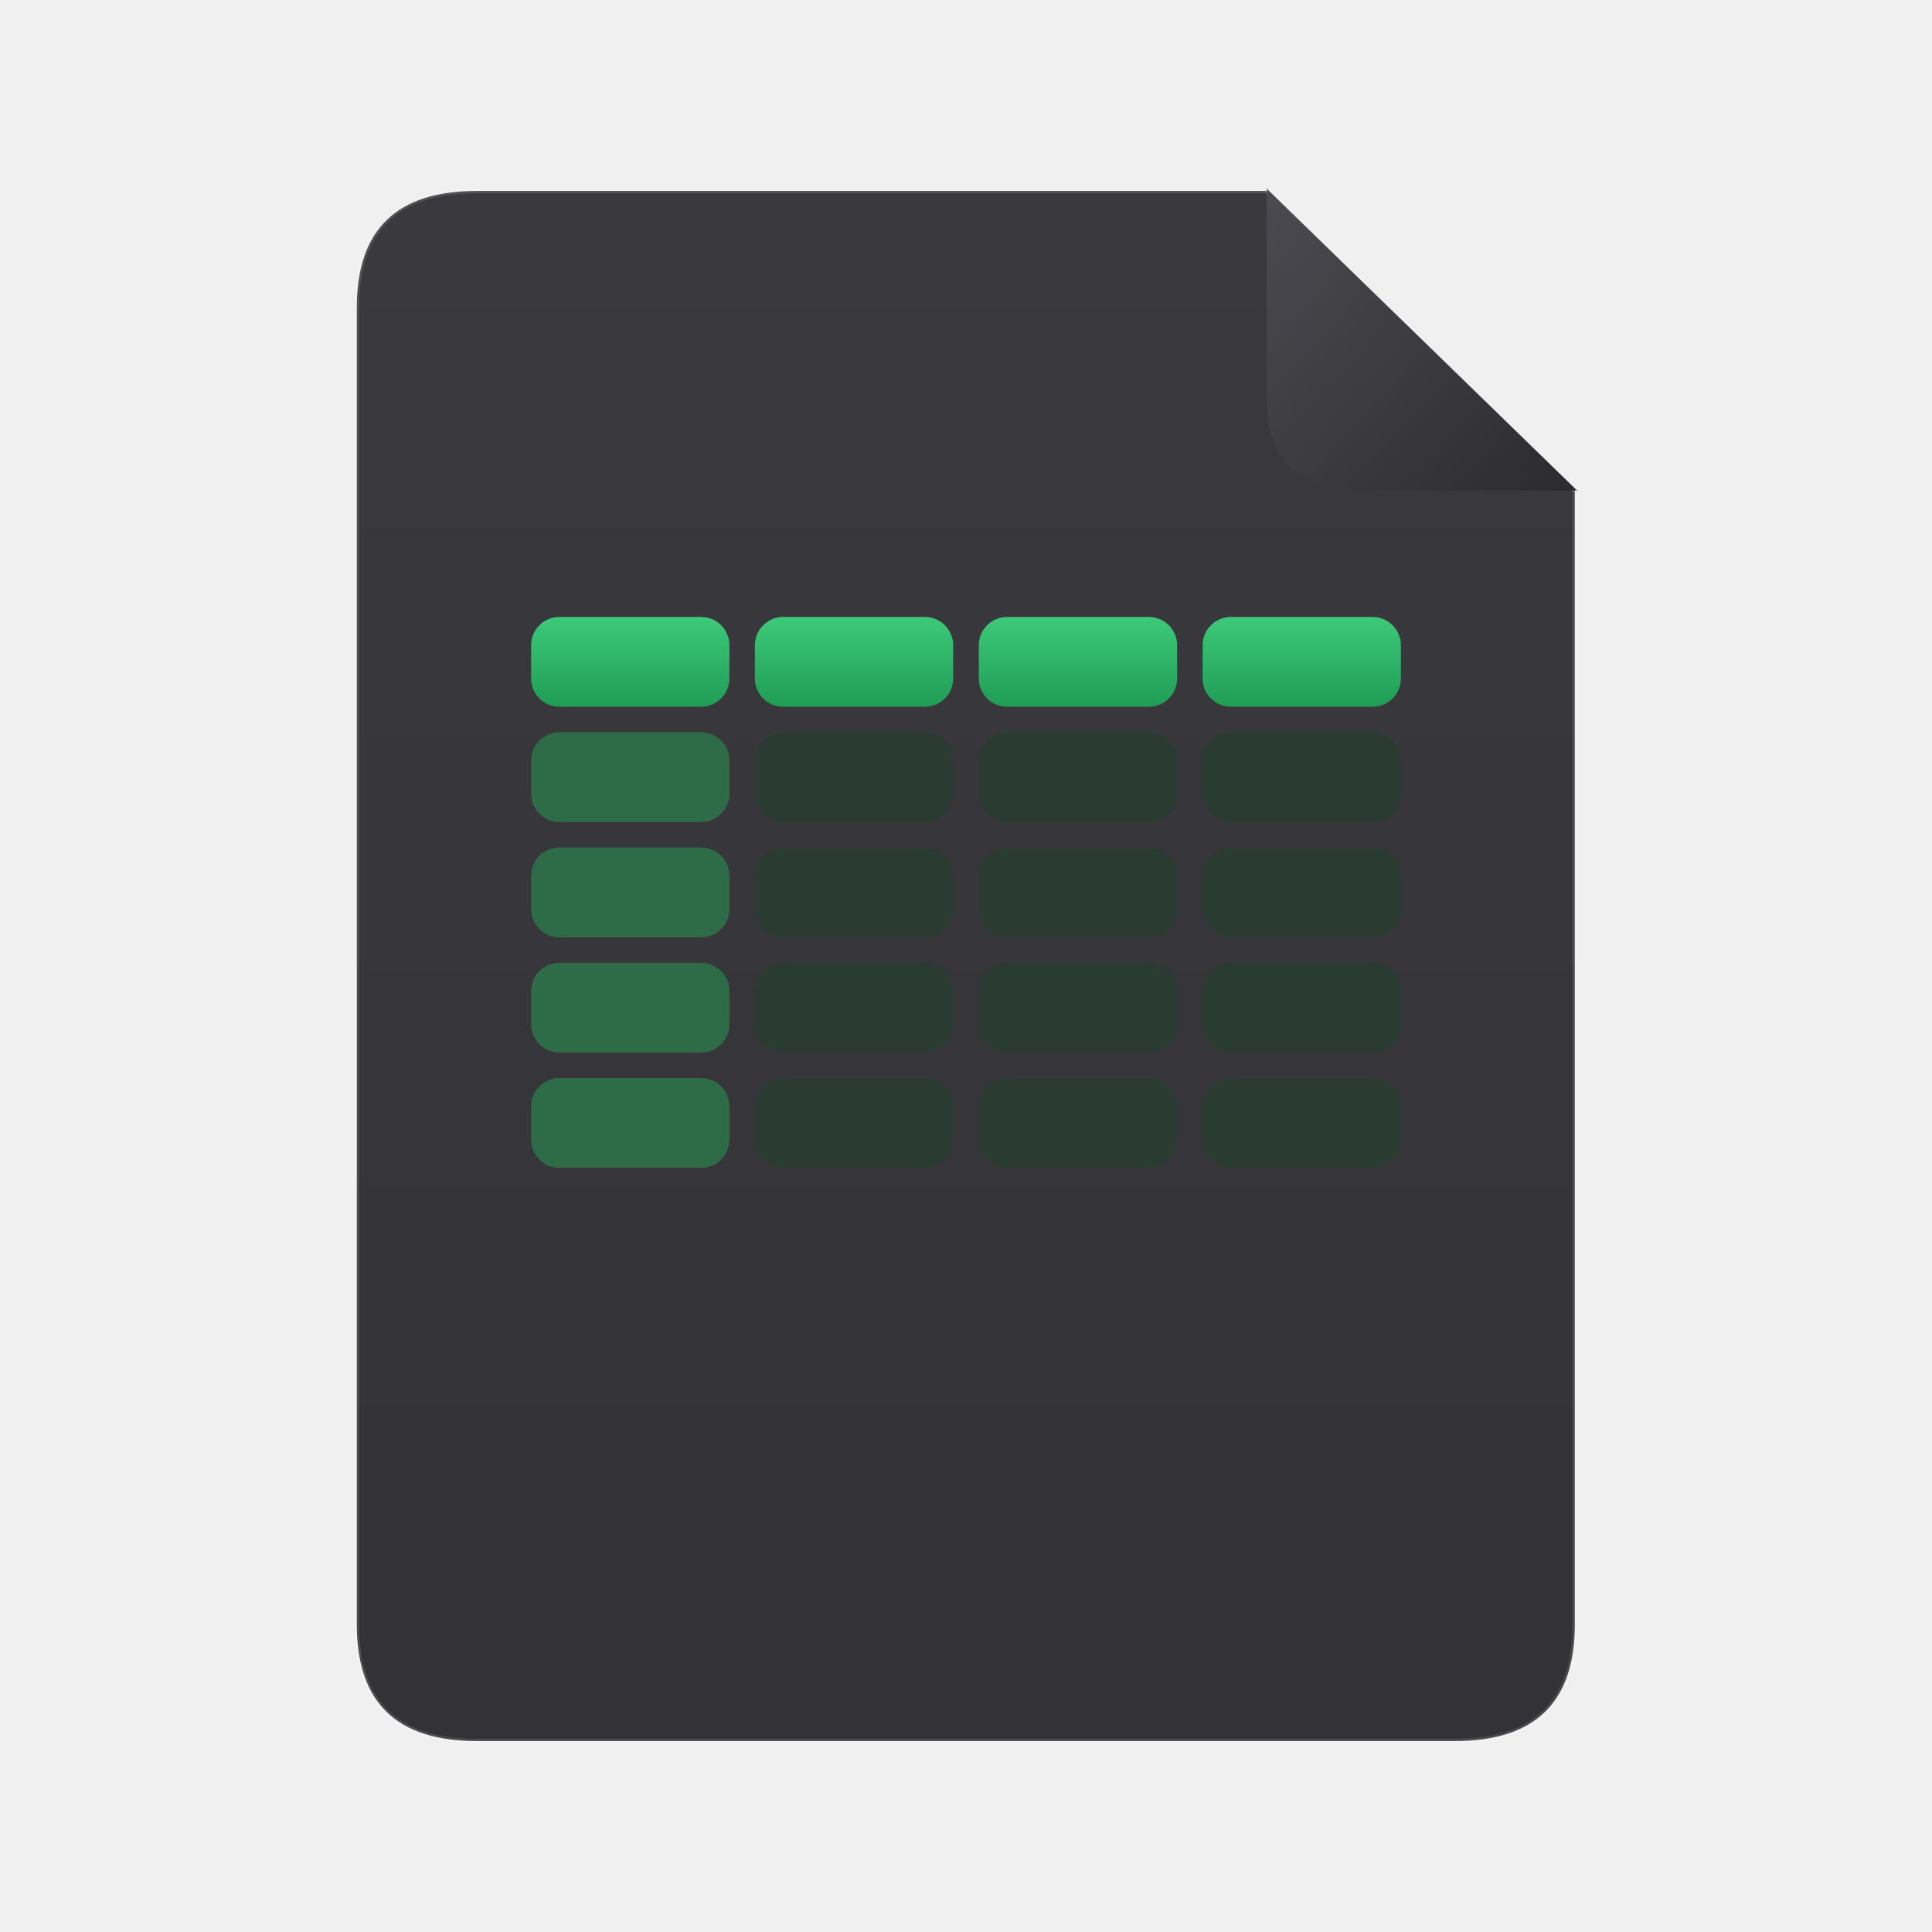
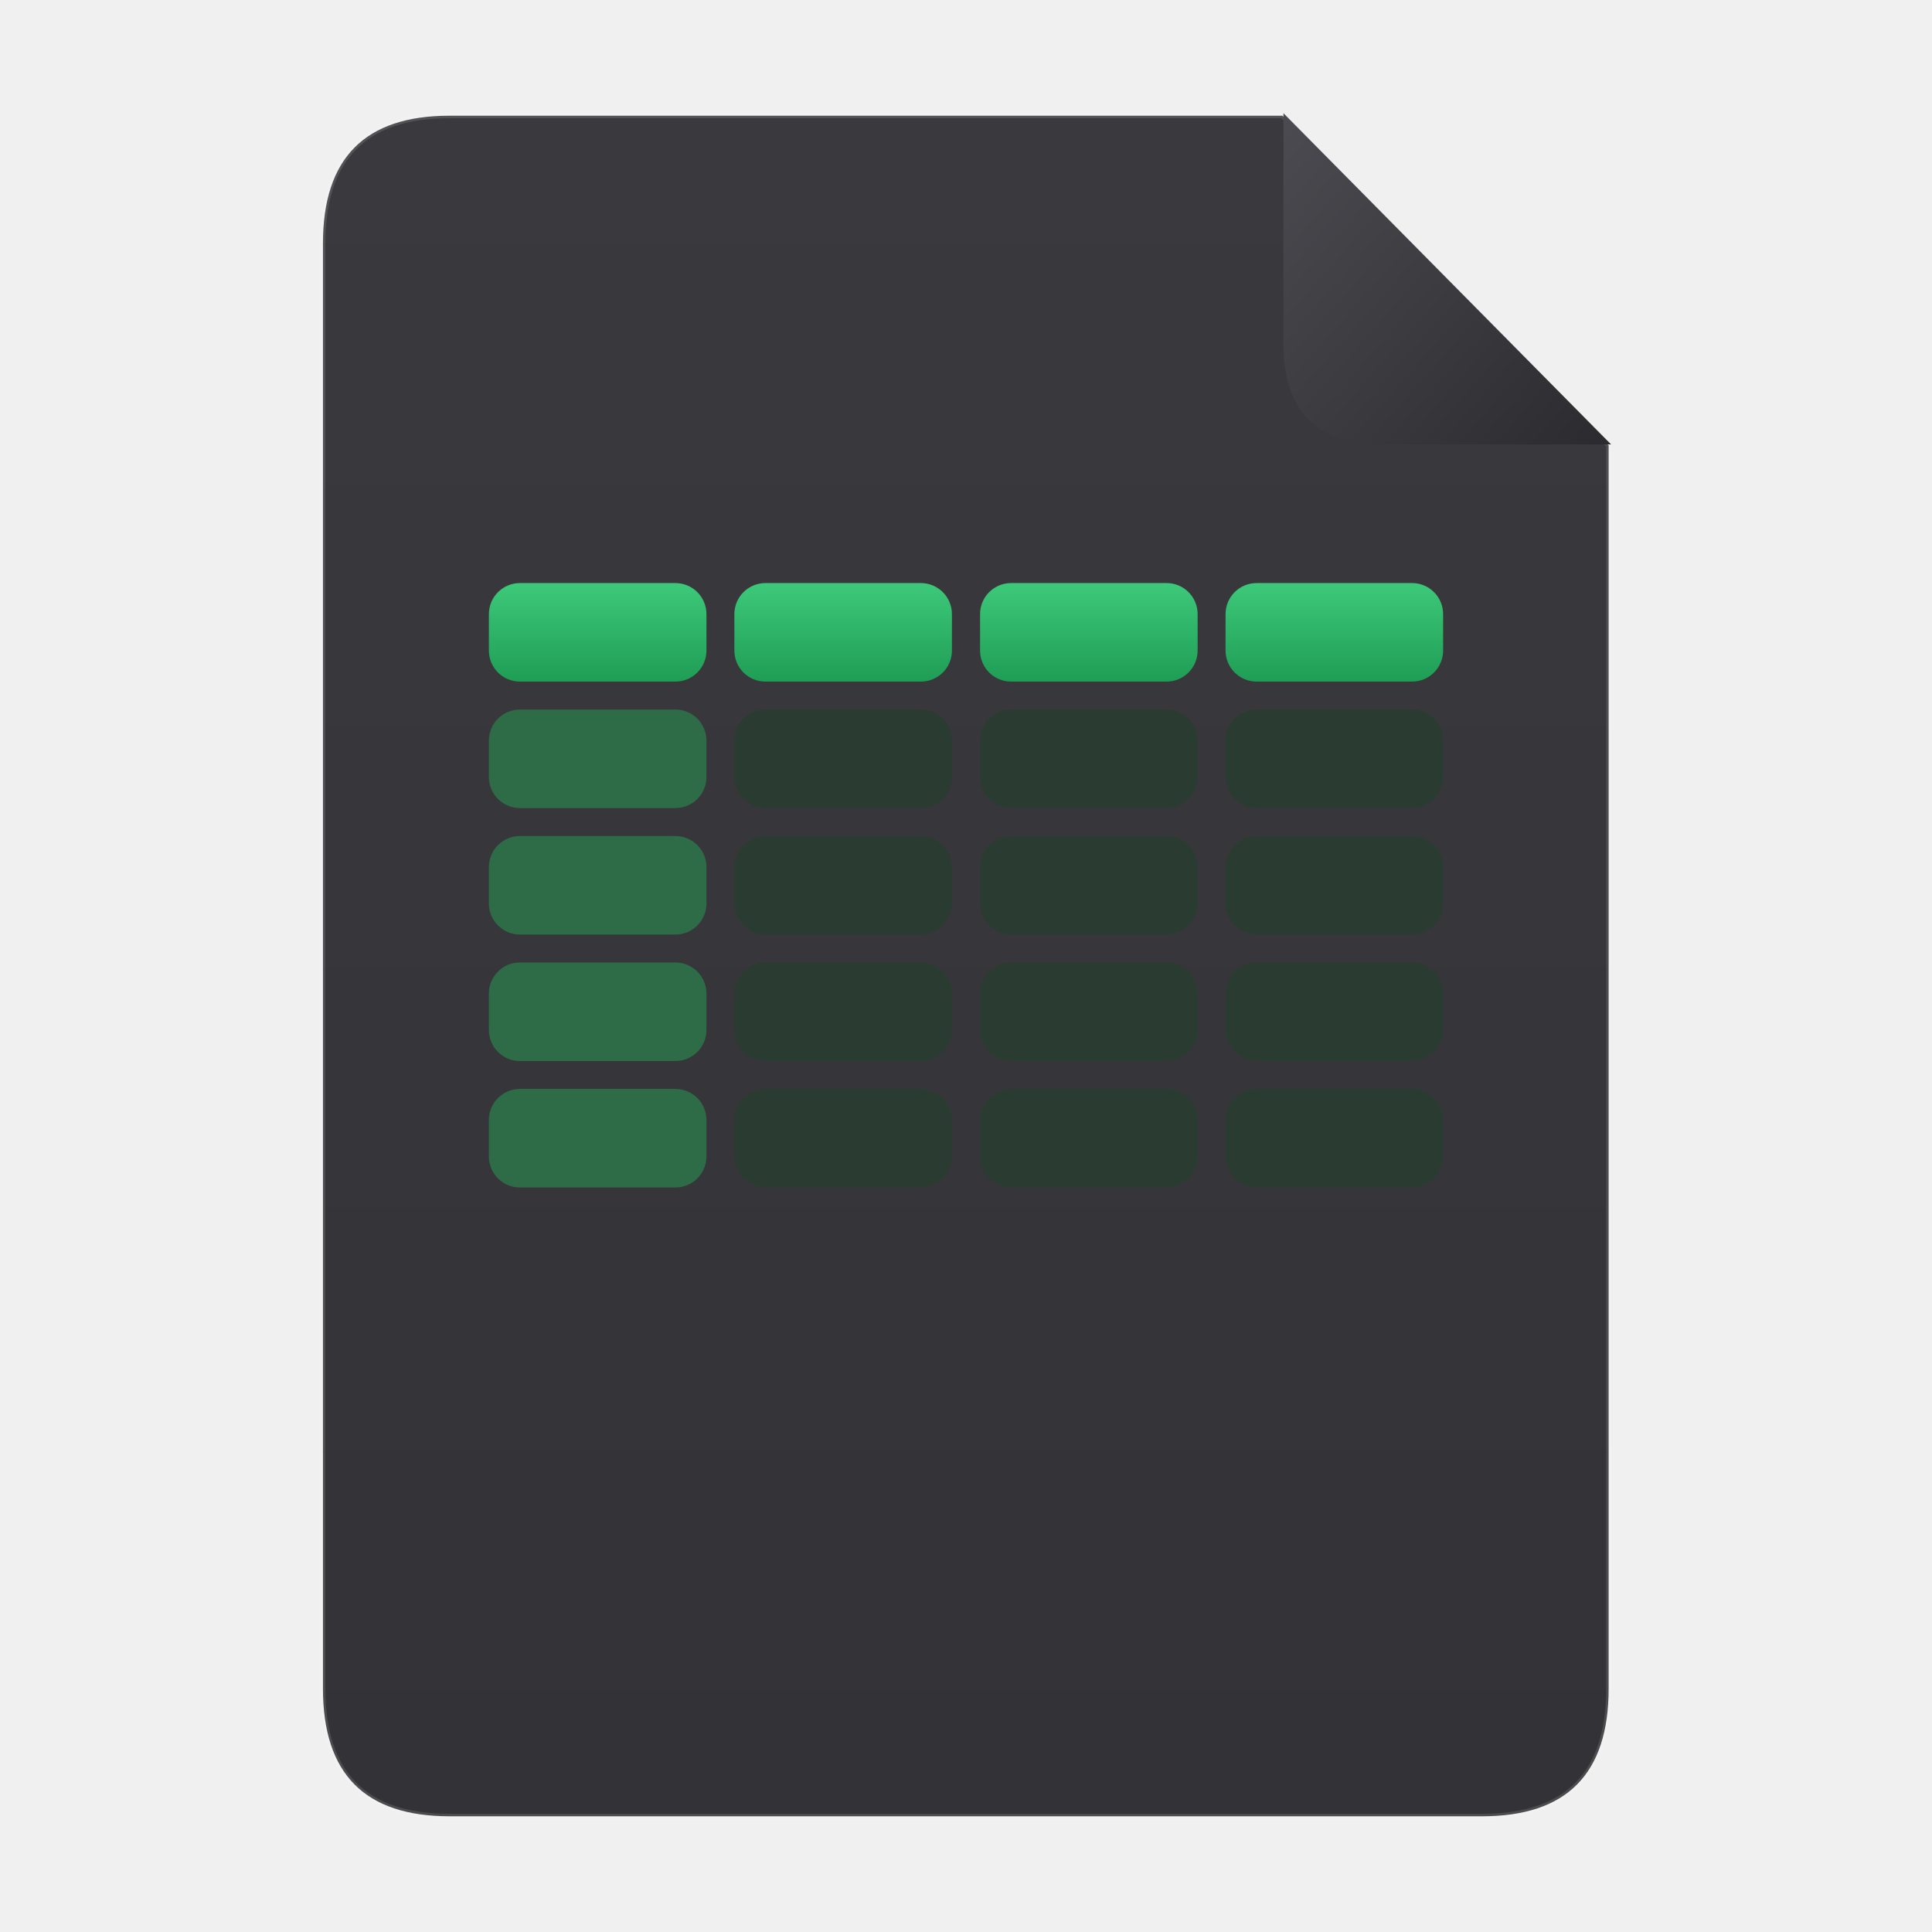
<svg xmlns="http://www.w3.org/2000/svg" xmlns:xlink="http://www.w3.org/1999/xlink" width="1024px" height="1024px" viewBox="0 0 1024 1024" version="1.1">
  <defs>
    <path d="M835.9,260 L835.9,861 C835.9,903 814.3,924 771.1,924 L252.7,924 C209.5,924 187.9,903 187.9,861 L187.9,163 C187.9,121 209.5,100 252.7,100 L671.4,100 Z" id="path-1" />
    <linearGradient x1="50%" y1="0%" x2="50%" y2="100%" id="linearGradient-2">
      <stop stop-color="#3A3A3E" offset="0%" />
      <stop stop-color="#333337" offset="100%" />
    </linearGradient>
    <linearGradient x1="50%" y1="0%" x2="50%" y2="100%" id="linearGradient-3">
      <stop stop-color="#3DC97A" offset="0%" />
      <stop stop-color="#1F9D55" offset="100%" />
    </linearGradient>
    <linearGradient x1="0%" y1="5.252%" x2="100%" y2="94.748%" id="linearGradient-4">
      <stop stop-color="#4A4A50" offset="0%" />
      <stop stop-color="#2C2C30" offset="100%" />
    </linearGradient>
  </defs>
-   <g id="icon-dark" stroke="none" fill="none" xlink:href="#path-1" fill-rule="evenodd">
-     <path d="M670.909,101.21 L834.69,260.511 L834.69,861 C834.69,902.324 813.639,922.79 771.1,922.79 L252.7,922.79 C210.161,922.79 189.11,902.324 189.11,861 L189.11,163 C189.11,121.676 210.161,101.21 252.7,101.21 Z" id="Page" stroke-opacity="0.122" stroke="#FFFFFF" stroke-width="2.42" fill="url(#linearGradient-2)" />
+   <g id="icon-dark" transform="matrix(1.097087, 0, 0, 1.097087, -49.70874, -49.70874)" stroke="none" fill="none" xlink:href="#path-1" fill-rule="evenodd">
+     <path d="M670.909,101.21 L834.69,260.511 L834.69,861 C834.69,902.324 813.639,922.79 771.1,922.79 L252.7,922.79 C210.161,922.79 189.11,902.324 189.11,861 L189.11,163 C189.11,121.676 210.161,101.21 252.7,101.21 Z" id="Page" transform="matrix(0.962144, 0, 0, 1, 19.3825, 0)" stroke-opacity="0.122" stroke="#FFFFFF" stroke-width="2.42" fill="url(#linearGradient-2)" />
    <path d="M296.5,327 L371.6,327 C379.9,327 386.6,333.7 386.6,342 L386.6,359.6 C386.6,367.9 379.9,374.6 371.6,374.6 L296.5,374.6 C288.2,374.6 281.5,367.9 281.5,359.6 L281.5,342 C281.5,333.7 288.2,327 296.5,327 Z M415.1,327 L490.2,327 C498.5,327 505.2,333.7 505.2,342 L505.2,359.6 C505.2,367.9 498.5,374.6 490.2,374.6 L415.1,374.6 C406.8,374.6 400.1,367.9 400.1,359.6 L400.1,342 C400.1,333.7 406.8,327 415.1,327 Z M533.8,327 L608.9,327 C617.2,327 623.9,333.7 623.9,342 L623.9,359.6 C623.9,367.9 617.2,374.6 608.9,374.6 L533.8,374.6 C525.5,374.6 518.8,367.9 518.8,359.6 L518.8,342 C518.8,333.7 525.5,327 533.8,327 Z M652.4,327 L727.5,327 C735.8,327 742.5,333.7 742.5,342 L742.5,359.6 C742.5,367.9 735.8,374.6 727.5,374.6 L652.4,374.6 C644.1,374.6 637.4,367.9 637.4,359.6 L637.4,342 C637.4,333.7 644.1,327 652.4,327 Z" id="Header" fill="url(#linearGradient-3)" />
    <path d="M296.5,388.1 L371.6,388.1 C379.9,388.1 386.6,394.8 386.6,403.1 L386.6,420.7 C386.6,429 379.9,435.7 371.6,435.7 L296.5,435.7 C288.2,435.7 281.5,429 281.5,420.7 L281.5,403.1 C281.5,394.8 288.2,388.1 296.5,388.1 Z M296.5,449.2 L371.6,449.2 C379.9,449.2 386.6,455.9 386.6,464.2 L386.6,481.8 C386.6,490.1 379.9,496.8 371.6,496.8 L296.5,496.8 C288.2,496.8 281.5,490.1 281.5,481.8 L281.5,464.2 C281.5,455.9 288.2,449.2 296.5,449.2 Z M296.5,510.3 L371.6,510.3 C379.9,510.3 386.6,517 386.6,525.3 L386.6,542.9 C386.6,551.2 379.9,557.9 371.6,557.9 L296.5,557.9 C288.2,557.9 281.5,551.2 281.5,542.9 L281.5,525.3 C281.5,517 288.2,510.3 296.5,510.3 Z M296.5,571.4 L371.6,571.4 C379.9,571.4 386.6,578.1 386.6,586.4 L386.6,604 C386.6,612.3 379.9,619 371.6,619 L296.5,619 C288.2,619 281.5,612.3 281.5,604 L281.5,586.4 C281.5,578.1 288.2,571.4 296.5,571.4 Z" id="Labels" fill="#2E6B47" />
    <path d="M415.1,388.1 L490.2,388.1 C498.5,388.1 505.2,394.8 505.2,403.1 L505.2,420.7 C505.2,429 498.5,435.7 490.2,435.7 L415.1,435.7 C406.8,435.7 400.1,429 400.1,420.7 L400.1,403.1 C400.1,394.8 406.8,388.1 415.1,388.1 Z M533.8,388.1 L608.9,388.1 C617.2,388.1 623.9,394.8 623.9,403.1 L623.9,420.7 C623.9,429 617.2,435.7 608.9,435.7 L533.8,435.7 C525.5,435.7 518.8,429 518.8,420.7 L518.8,403.1 C518.8,394.8 525.5,388.1 533.8,388.1 Z M652.4,388.1 L727.5,388.1 C735.8,388.1 742.5,394.8 742.5,403.1 L742.5,420.7 C742.5,429 735.8,435.7 727.5,435.7 L652.4,435.7 C644.1,435.7 637.4,429 637.4,420.7 L637.4,403.1 C637.4,394.8 644.1,388.1 652.4,388.1 Z M415.1,449.2 L490.2,449.2 C498.5,449.2 505.2,455.9 505.2,464.2 L505.2,481.8 C505.2,490.1 498.5,496.8 490.2,496.8 L415.1,496.8 C406.8,496.8 400.1,490.1 400.1,481.8 L400.1,464.2 C400.1,455.9 406.8,449.2 415.1,449.2 Z M533.8,449.2 L608.9,449.2 C617.2,449.2 623.9,455.9 623.9,464.2 L623.9,481.8 C623.9,490.1 617.2,496.8 608.9,496.8 L533.8,496.8 C525.5,496.8 518.8,490.1 518.8,481.8 L518.8,464.2 C518.8,455.9 525.5,449.2 533.8,449.2 Z M652.4,449.2 L727.5,449.2 C735.8,449.2 742.5,455.9 742.5,464.2 L742.5,481.8 C742.5,490.1 735.8,496.8 727.5,496.8 L652.4,496.8 C644.1,496.8 637.4,490.1 637.4,481.8 L637.4,464.2 C637.4,455.9 644.1,449.2 652.4,449.2 Z M415.1,510.3 L490.2,510.3 C498.5,510.3 505.2,517 505.2,525.3 L505.2,542.9 C505.2,551.2 498.5,557.9 490.2,557.9 L415.1,557.9 C406.8,557.9 400.1,551.2 400.1,542.9 L400.1,525.3 C400.1,517 406.8,510.3 415.1,510.3 Z M533.8,510.3 L608.9,510.3 C617.2,510.3 623.9,517 623.9,525.3 L623.9,542.9 C623.9,551.2 617.2,557.9 608.9,557.9 L533.8,557.9 C525.5,557.9 518.8,551.2 518.8,542.9 L518.8,525.3 C518.8,517 525.5,510.3 533.8,510.3 Z M652.4,510.3 L727.5,510.3 C735.8,510.3 742.5,517 742.5,525.3 L742.5,542.9 C742.5,551.2 735.8,557.9 727.5,557.9 L652.4,557.9 C644.1,557.9 637.4,551.2 637.4,542.9 L637.4,525.3 C637.4,517 644.1,510.3 652.4,510.3 Z M415.1,571.4 L490.2,571.4 C498.5,571.4 505.2,578.1 505.2,586.4 L505.2,604 C505.2,612.3 498.5,619 490.2,619 L415.1,619 C406.8,619 400.1,612.3 400.1,604 L400.1,586.4 C400.1,578.1 406.8,571.4 415.1,571.4 Z M533.8,571.4 L608.9,571.4 C617.2,571.4 623.9,578.1 623.9,586.4 L623.9,604 C623.9,612.3 617.2,619 608.9,619 L533.8,619 C525.5,619 518.8,612.3 518.8,604 L518.8,586.4 C518.8,578.1 525.5,571.4 533.8,571.4 Z M652.4,571.4 L727.5,571.4 C735.8,571.4 742.5,578.1 742.5,586.4 L742.5,604 C742.5,612.3 735.8,619 727.5,619 L652.4,619 C644.1,619 637.4,612.3 637.4,604 L637.4,586.4 C637.4,578.1 644.1,571.4 652.4,571.4 Z" id="Cells" fill="#2A3B31" />
-     <path d="M671.4,100 L835.9,260 L721.3,260 C688.1,260 671.4,243.8 671.4,211.5 L671.4,100 Z" id="Corner" fill="url(#linearGradient-4)" />
+     <path d="M671.4,100 L835.9,260 L721.3,260 C688.1,260 671.4,243.8 671.4,211.5 L671.4,100 Z" id="Corner" transform="matrix(0.962144, 0, 0, 1, 19.3825, 0)" fill="url(#linearGradient-4)" />
  </g>
</svg>
